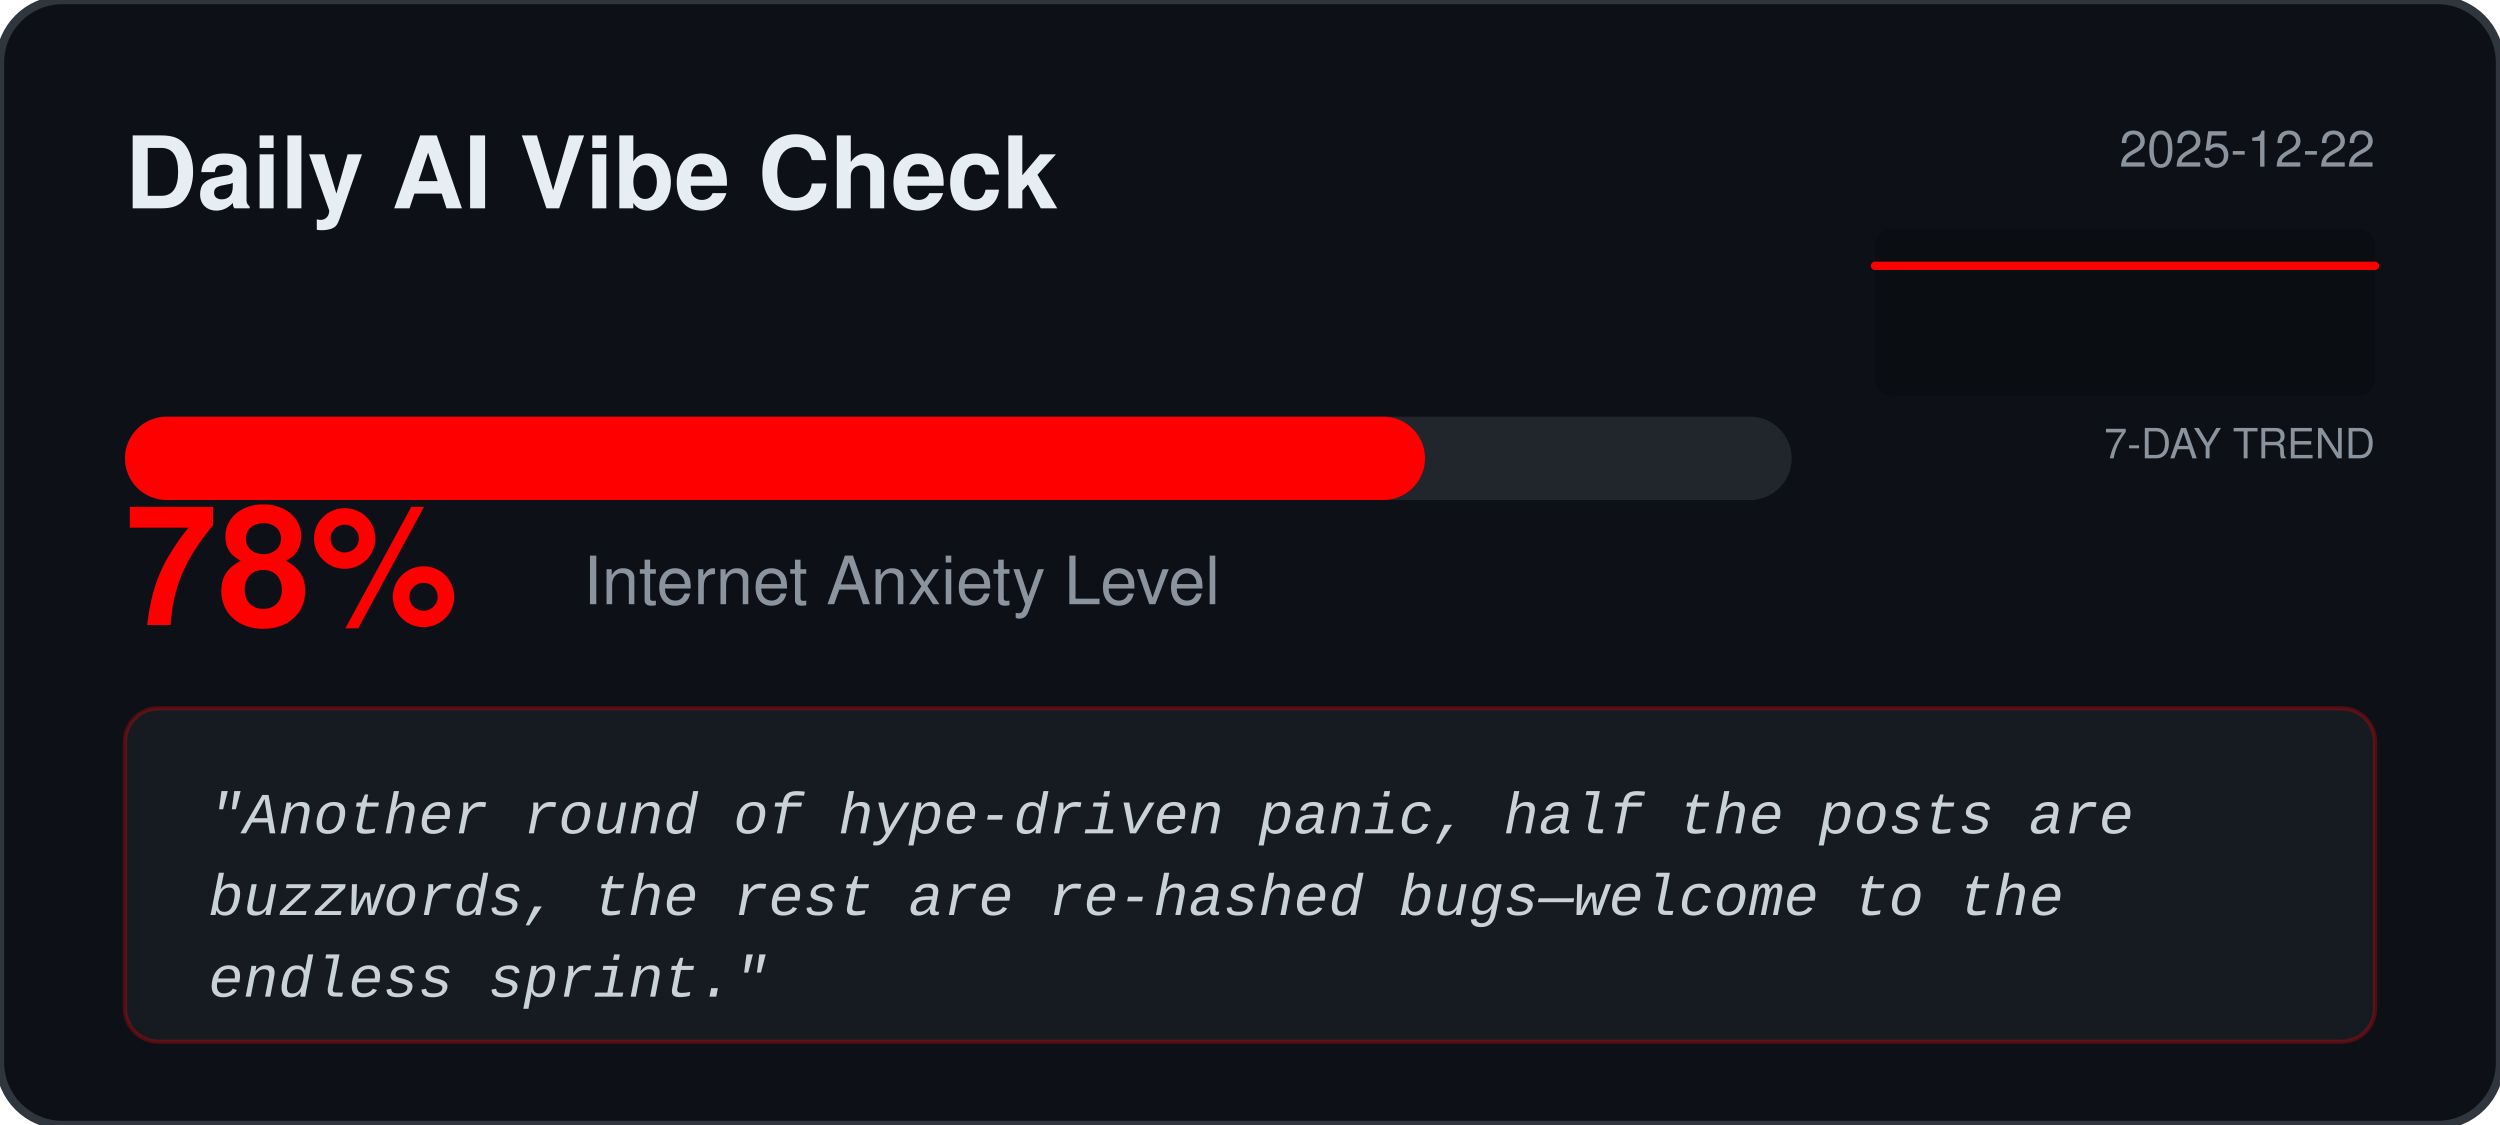
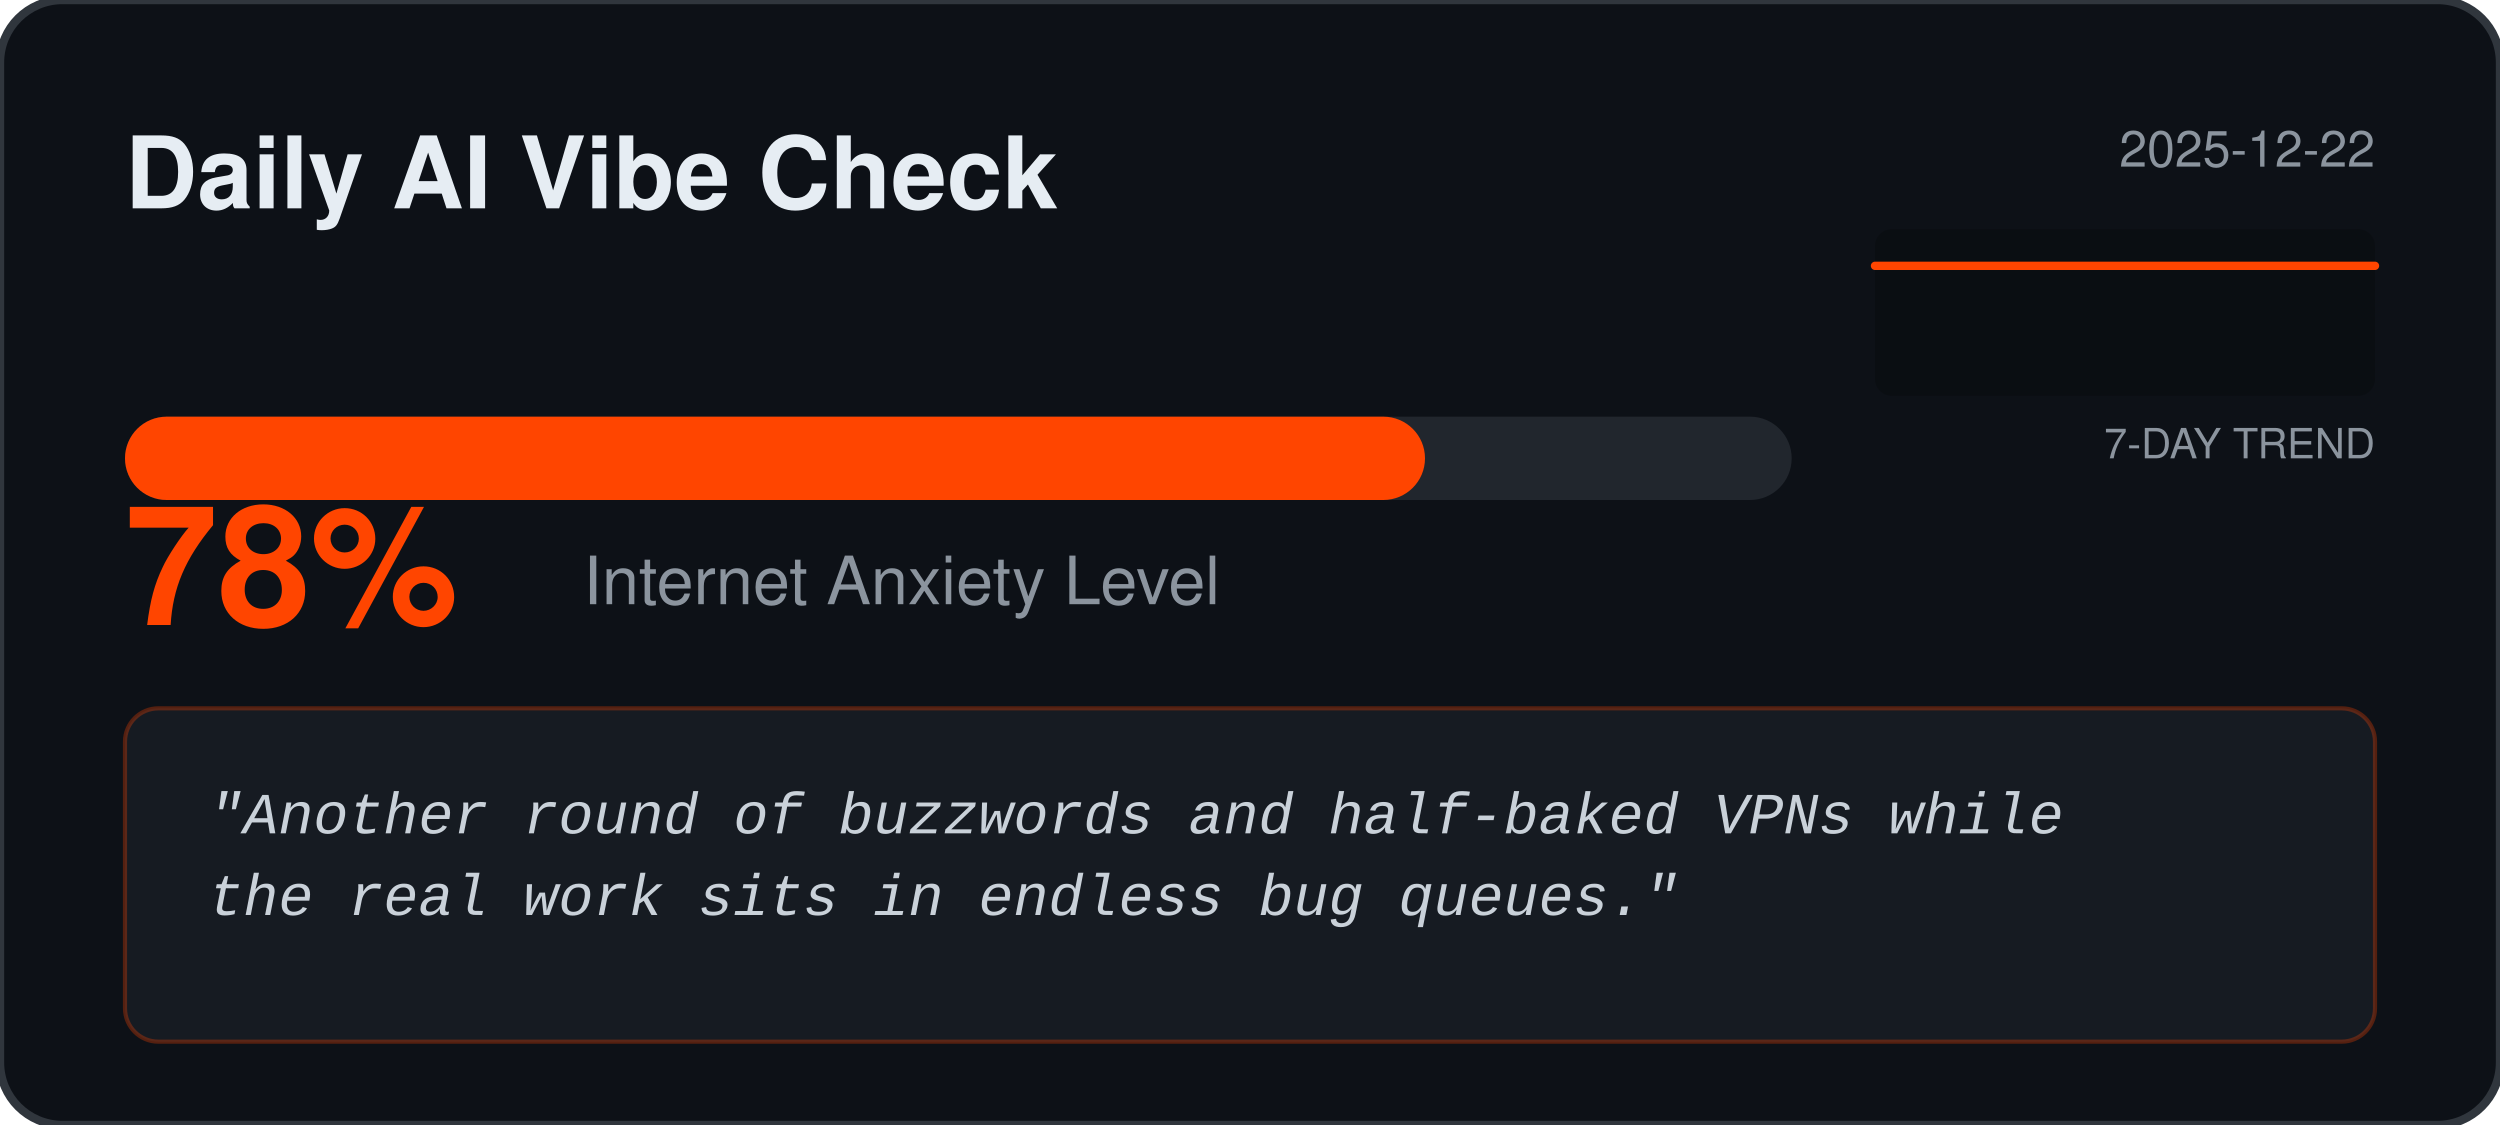
<svg xmlns="http://www.w3.org/2000/svg" width="600" height="270" viewBox="0 0 600 270" fill="none">
  <rect width="600" height="270" rx="15" fill="#0D1117" stroke="#30363D" stroke-width="2" />
  <text x="30" y="50" fill="#E6EDF3" font-family="Segoe UI, Helvetica, sans-serif" font-weight="bold" font-size="24">Daily AI Vibe Check</text>
  <text x="570" y="40" fill="#8B949E" font-family="Segoe UI, Helvetica, sans-serif" font-size="12" text-anchor="end">2025-12-22</text>
  <rect x="450" y="55" width="120" height="40" fill="#000000" fill-opacity="0.2" rx="4" />
  <text x="570" y="110" fill="#8B949E" font-family="Segoe UI, Helvetica, sans-serif" font-size="10" text-anchor="end">7-DAY TREND</text>
-   <polyline points="450.0,63.8 510.0,63.8 570.0,63.8" fill="none" stroke="#FF0000" stroke-width="2" stroke-linecap="round" stroke-linejoin="round" />
+   <polyline points="450.0,63.8 510.0,63.8 570.0,63.8" fill="none" stroke="#FF4500" stroke-width="2" stroke-linecap="round" stroke-linejoin="round" />
  <rect x="30" y="100" width="400" height="20" rx="10" fill="#21262D" />
-   <rect x="30" y="100" width="312.0" height="20" rx="10" fill="#FF0000" />
-   <text x="30" y="150" fill="#FF0000" font-family="Segoe UI, Helvetica, sans-serif" font-weight="bold" font-size="40">78%</text>
+   <rect x="30" y="100" width="312.0" height="20" rx="10" fill="#FF4500" />
+   <text x="30" y="150" fill="#FF4500" font-family="Segoe UI, Helvetica, sans-serif" font-weight="bold" font-size="40">78%</text>
  <text x="140" y="145" fill="#8B949E" font-family="Segoe UI, Helvetica, sans-serif" font-size="16">Internet Anxiety Level</text>
-   <rect x="30" y="170" width="540" height="80" rx="8" fill="#161B22" stroke="#FF0000" stroke-opacity="0.3" />
+   <rect x="30" y="170" width="540" height="80" rx="8" fill="#161B22" stroke="#FF4500" stroke-opacity="0.3" />
  <text x="50" y="200" fill="#C9D1D9" font-family="Courier New, monospace" font-size="14" font-style="italic">
-     <tspan x="50" dy="0">"Another round of hype‑driven panic, half the posts are</tspan>
-     <tspan x="50" dy="1.4em">buzzwords, the rest are re‑hashed bugs—welcome to the</tspan>
-     <tspan x="50" dy="1.4em">endless sprint."</tspan>
+     <tspan x="50" dy="0">"Another round of buzzwords and half-baked VPNs while</tspan>
+     <tspan x="50" dy="1.4em">the real work sits in endless bug queues."</tspan>
  </text>
</svg>
